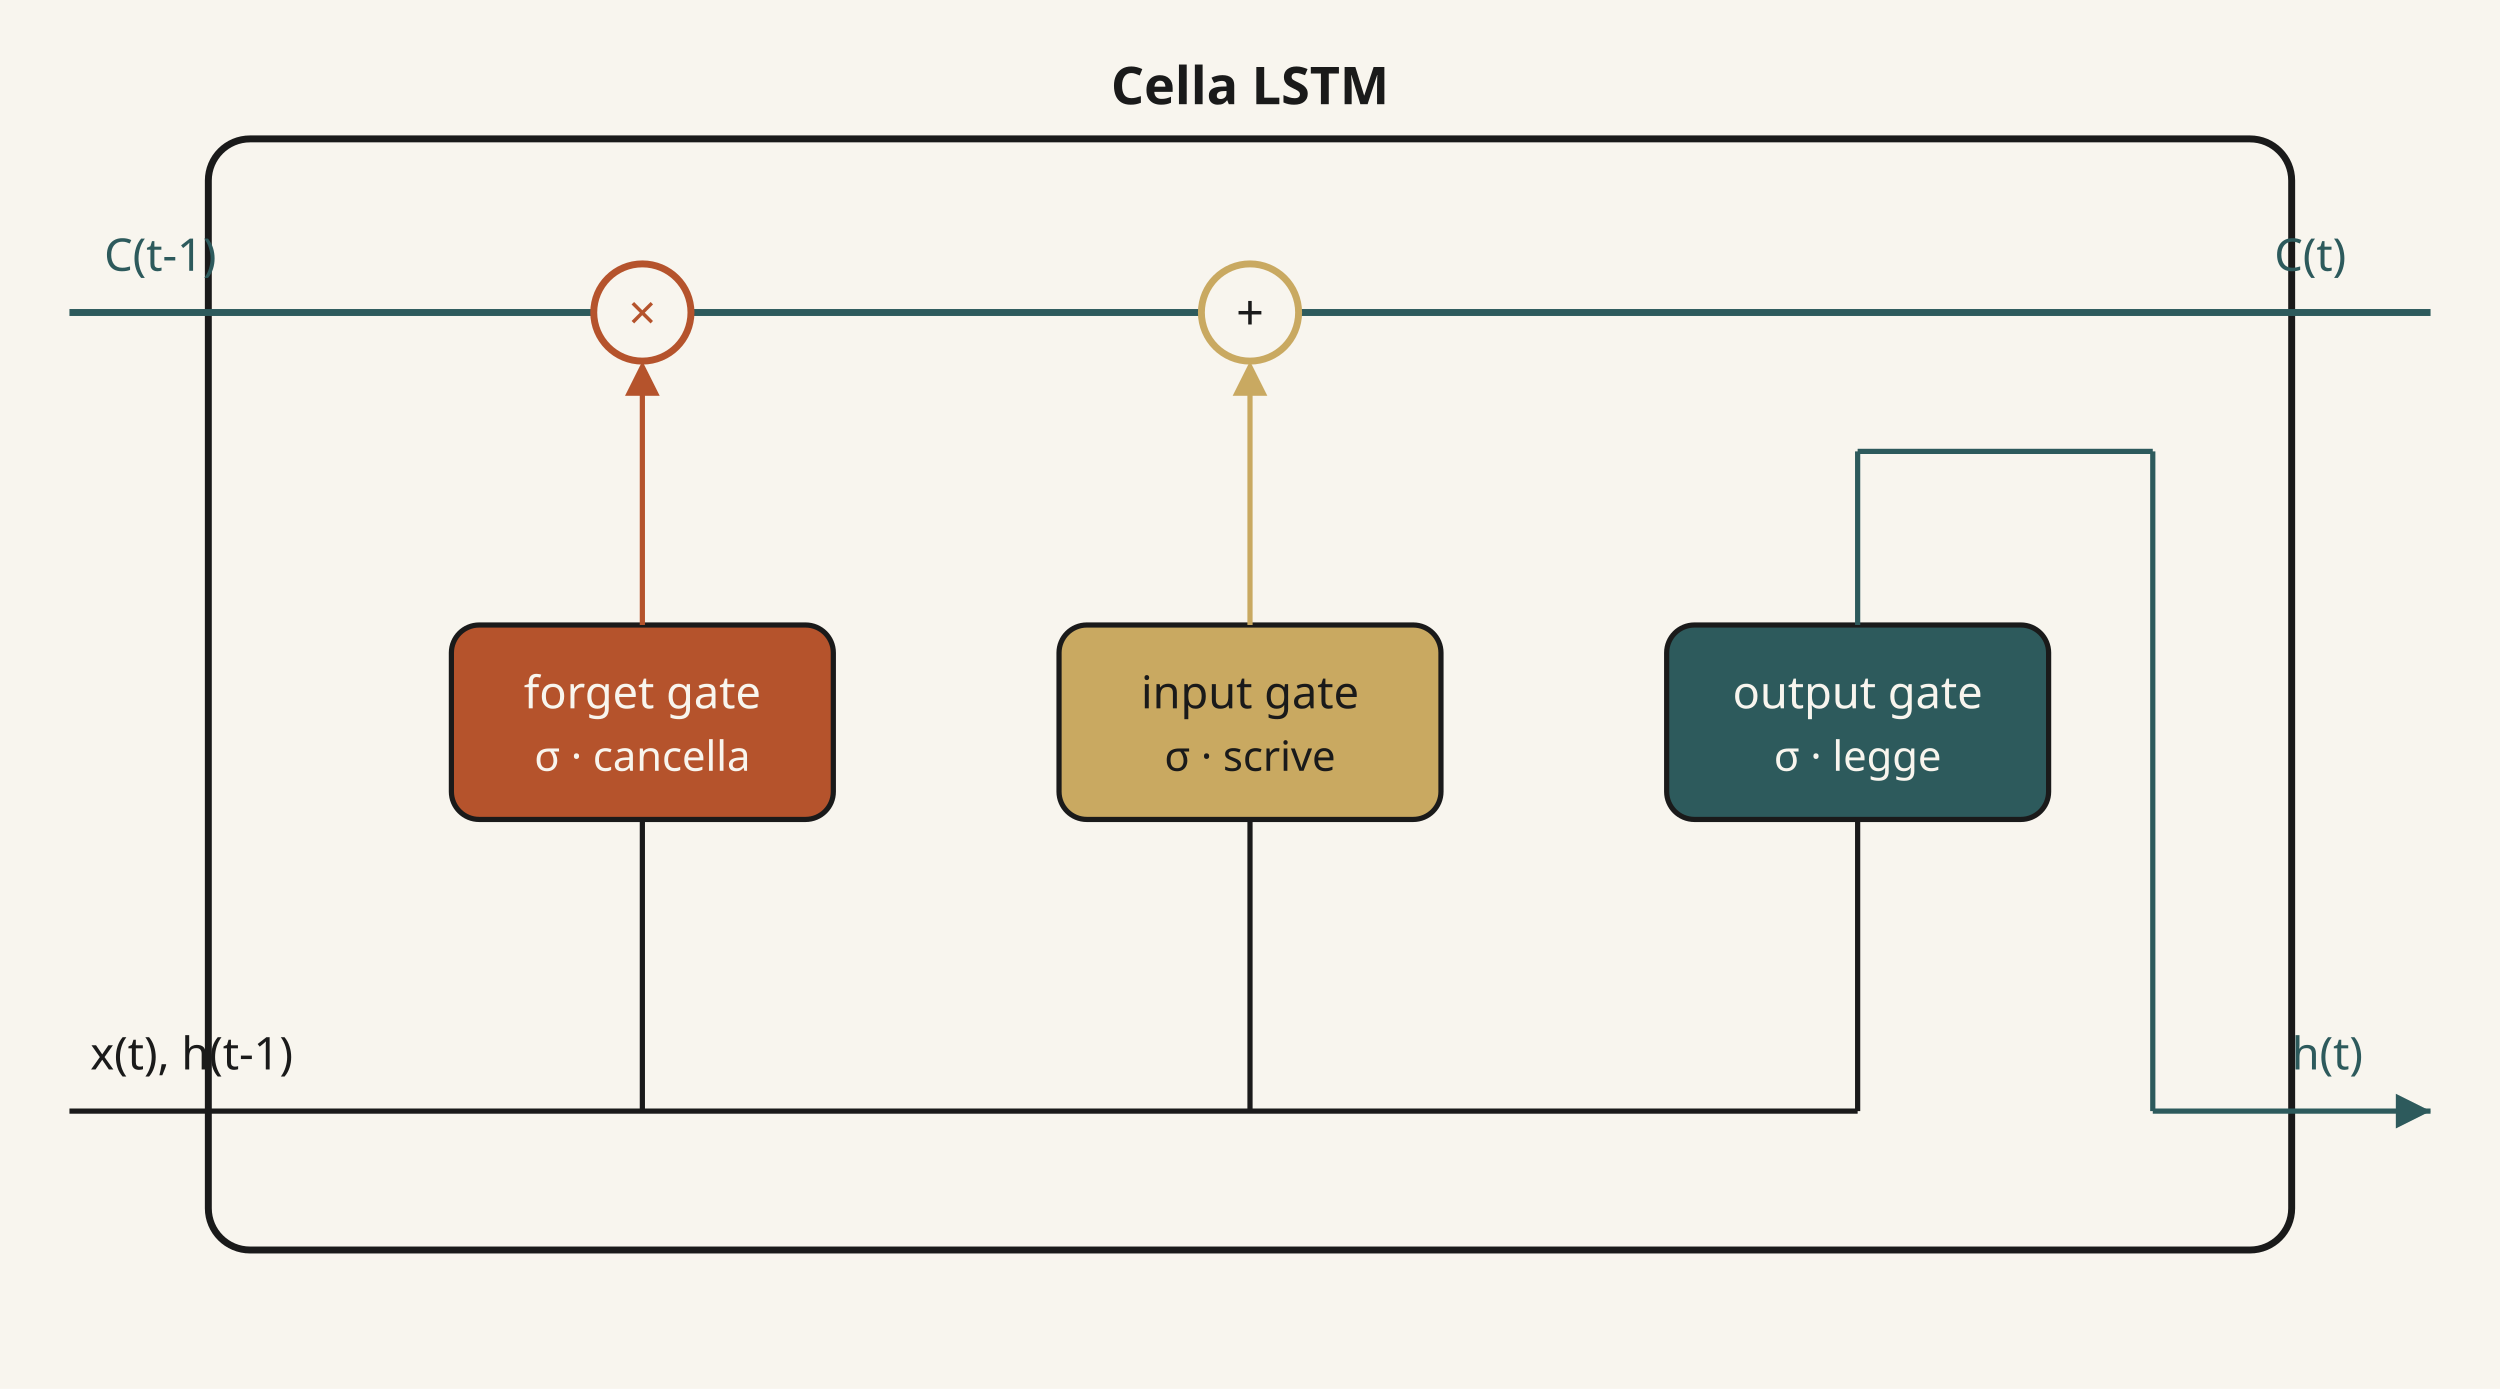
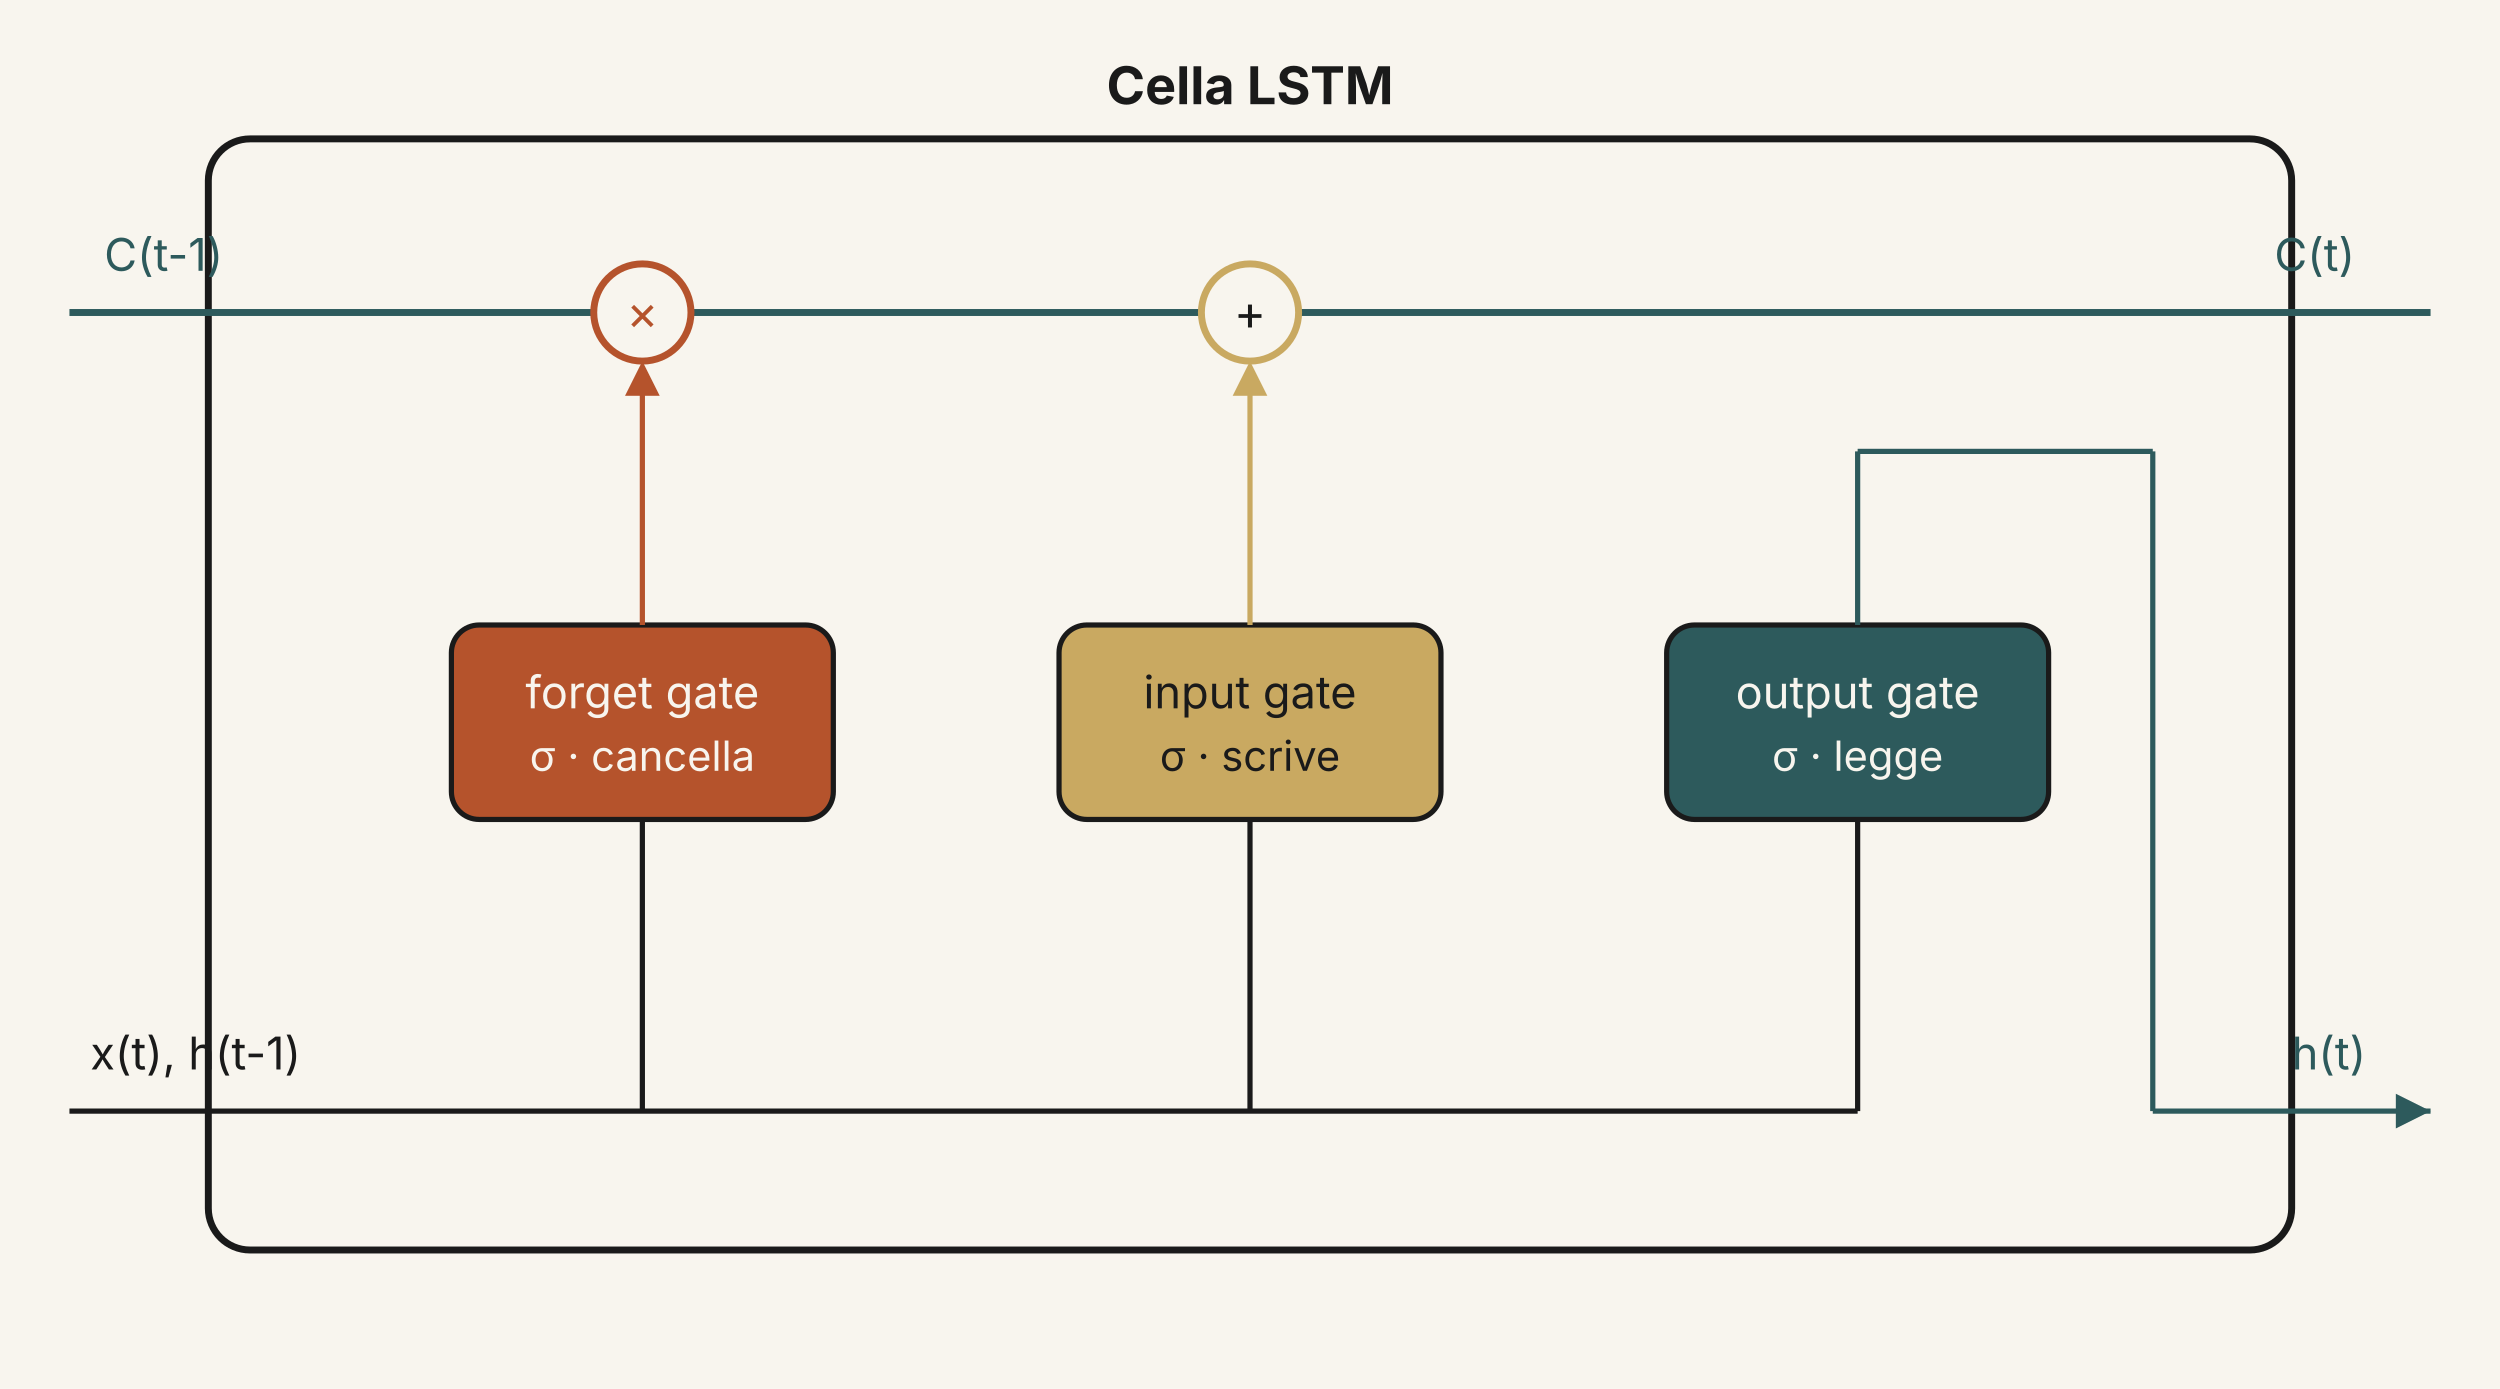
<svg xmlns="http://www.w3.org/2000/svg" viewBox="0 0 720 400" width="100%" role="img" aria-label="Schema della cella LSTM con i tre gate">
  <rect x="0" y="0" width="720" height="400" fill="#F8F5EE" />
  <rect x="60" y="40" width="600" height="320" fill="none" stroke="#1A1A1A" stroke-width="2" rx="12" />
-   <text x="360" y="30" font-family="sans-serif" font-size="15" fill="#1A1A1A" text-anchor="middle" font-weight="bold">Cella LSTM</text>
+   <text x="360" y="30" font-family="Inter, system-ui, sans-serif" font-size="15" fill="#1A1A1A" text-anchor="middle" font-weight="bold">Cella LSTM</text>
  <line x1="20" y1="90" x2="700" y2="90" stroke="#2D5A5C" stroke-width="2" />
-   <text x="30" y="78" font-family="sans-serif" font-size="13" fill="#2D5A5C">C(t-1)</text>
-   <text x="655" y="78" font-family="sans-serif" font-size="13" fill="#2D5A5C">C(t)</text>
+   <text x="30" y="78" font-family="Inter, system-ui, sans-serif" font-size="13" fill="#2D5A5C">C(t-1)</text>
+   <text x="655" y="78" font-family="Inter, system-ui, sans-serif" font-size="13" fill="#2D5A5C">C(t)</text>
  <rect x="130" y="180" width="110" height="56" fill="#B5532C" stroke="#1A1A1A" stroke-width="1.5" rx="8" />
-   <text x="185" y="204" font-family="sans-serif" font-size="13" fill="#F8F5EE" text-anchor="middle">forget gate</text>
-   <text x="185" y="222" font-family="sans-serif" font-size="12" fill="#F8F5EE" text-anchor="middle">σ · cancella</text>
+   <text x="185" y="204" font-family="Inter, system-ui, sans-serif" font-size="13" fill="#F8F5EE" text-anchor="middle">forget gate</text>
+   <text x="185" y="222" font-family="Inter, system-ui, sans-serif" font-size="12" fill="#F8F5EE" text-anchor="middle">σ · cancella</text>
  <rect x="305" y="180" width="110" height="56" fill="#C9A961" stroke="#1A1A1A" stroke-width="1.5" rx="8" />
-   <text x="360" y="204" font-family="sans-serif" font-size="13" fill="#1A1A1A" text-anchor="middle">input gate</text>
-   <text x="360" y="222" font-family="sans-serif" font-size="12" fill="#1A1A1A" text-anchor="middle">σ · scrive</text>
+   <text x="360" y="204" font-family="Inter, system-ui, sans-serif" font-size="13" fill="#1A1A1A" text-anchor="middle">input gate</text>
+   <text x="360" y="222" font-family="Inter, system-ui, sans-serif" font-size="12" fill="#1A1A1A" text-anchor="middle">σ · scrive</text>
  <rect x="480" y="180" width="110" height="56" fill="#2D5A5C" stroke="#1A1A1A" stroke-width="1.5" rx="8" />
-   <text x="535" y="204" font-family="sans-serif" font-size="13" fill="#F8F5EE" text-anchor="middle">output gate</text>
-   <text x="535" y="222" font-family="sans-serif" font-size="12" fill="#F8F5EE" text-anchor="middle">σ · legge</text>
+   <text x="535" y="204" font-family="Inter, system-ui, sans-serif" font-size="13" fill="#F8F5EE" text-anchor="middle">output gate</text>
+   <text x="535" y="222" font-family="Inter, system-ui, sans-serif" font-size="12" fill="#F8F5EE" text-anchor="middle">σ · legge</text>
  <circle cx="185" cy="90" r="14" fill="#F8F5EE" stroke="#B5532C" stroke-width="2" />
-   <text x="185" y="95" font-family="sans-serif" font-size="14" fill="#B5532C" text-anchor="middle">×</text>
+   <text x="185" y="95" font-family="Inter, system-ui, sans-serif" font-size="14" fill="#B5532C" text-anchor="middle">×</text>
  <circle cx="360" cy="90" r="14" fill="#F8F5EE" stroke="#C9A961" stroke-width="2" />
-   <text x="360" y="95" font-family="sans-serif" font-size="14" fill="#1A1A1A" text-anchor="middle">+</text>
+   <text x="360" y="95" font-family="Inter, system-ui, sans-serif" font-size="14" fill="#1A1A1A" text-anchor="middle">+</text>
  <line x1="185" y1="180" x2="185" y2="106" stroke="#B5532C" stroke-width="1.5" />
  <polygon points="185,104 180,114 190,114" fill="#B5532C" />
  <line x1="360" y1="180" x2="360" y2="106" stroke="#C9A961" stroke-width="1.5" />
  <polygon points="360,104 355,114 365,114" fill="#C9A961" />
  <line x1="535" y1="180" x2="535" y2="130" stroke="#2D5A5C" stroke-width="1.5" />
  <line x1="535" y1="130" x2="620" y2="130" stroke="#2D5A5C" stroke-width="1.5" />
  <line x1="620" y1="130" x2="620" y2="320" stroke="#2D5A5C" stroke-width="1.5" />
  <line x1="620" y1="320" x2="700" y2="320" stroke="#2D5A5C" stroke-width="1.5" />
  <polygon points="700,320 690,315 690,325" fill="#2D5A5C" />
-   <text x="660" y="308" font-family="sans-serif" font-size="13" fill="#2D5A5C">h(t)</text>
+   <text x="660" y="308" font-family="Inter, system-ui, sans-serif" font-size="13" fill="#2D5A5C">h(t)</text>
  <line x1="20" y1="320" x2="360" y2="320" stroke="#1A1A1A" stroke-width="1.5" />
-   <text x="26" y="308" font-family="sans-serif" font-size="13" fill="#1A1A1A">x(t), h(t-1)</text>
+   <text x="26" y="308" font-family="Inter, system-ui, sans-serif" font-size="13" fill="#1A1A1A">x(t), h(t-1)</text>
  <line x1="185" y1="320" x2="185" y2="236" stroke="#1A1A1A" stroke-width="1.5" />
  <line x1="360" y1="320" x2="360" y2="236" stroke="#1A1A1A" stroke-width="1.5" />
  <line x1="360" y1="320" x2="535" y2="320" stroke="#1A1A1A" stroke-width="1.5" />
  <line x1="535" y1="320" x2="535" y2="236" stroke="#1A1A1A" stroke-width="1.5" />
</svg>
